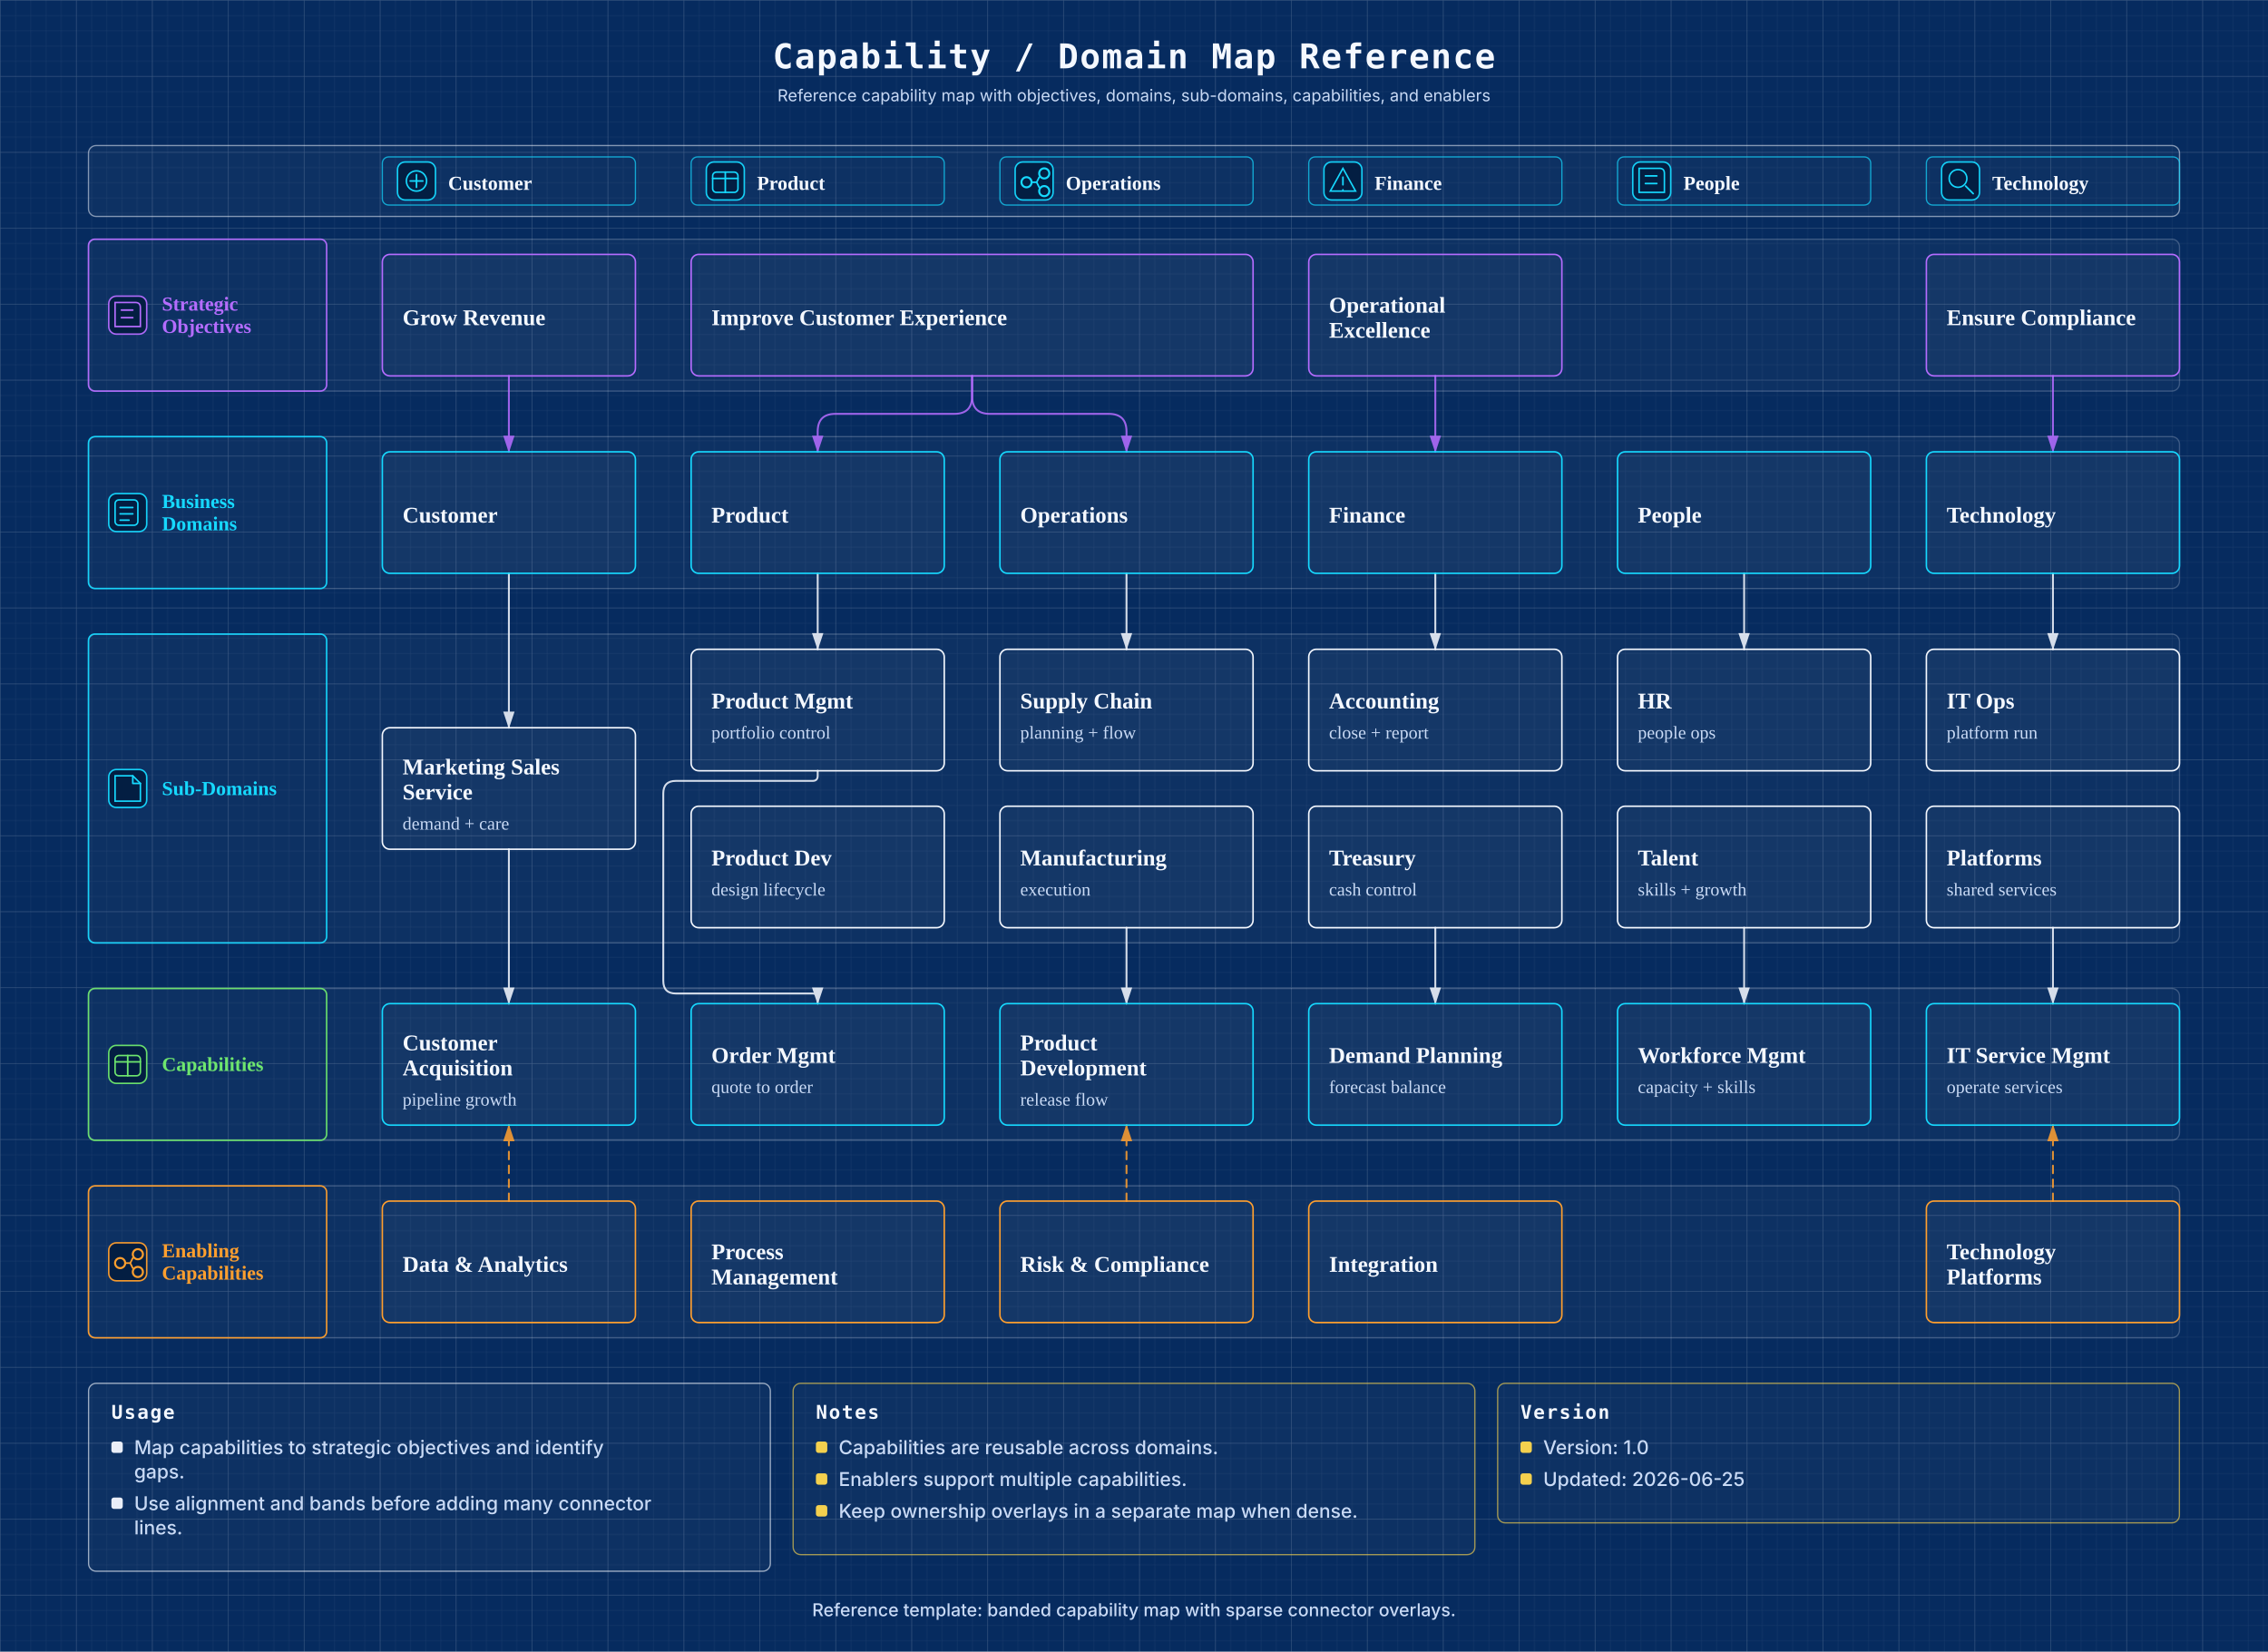
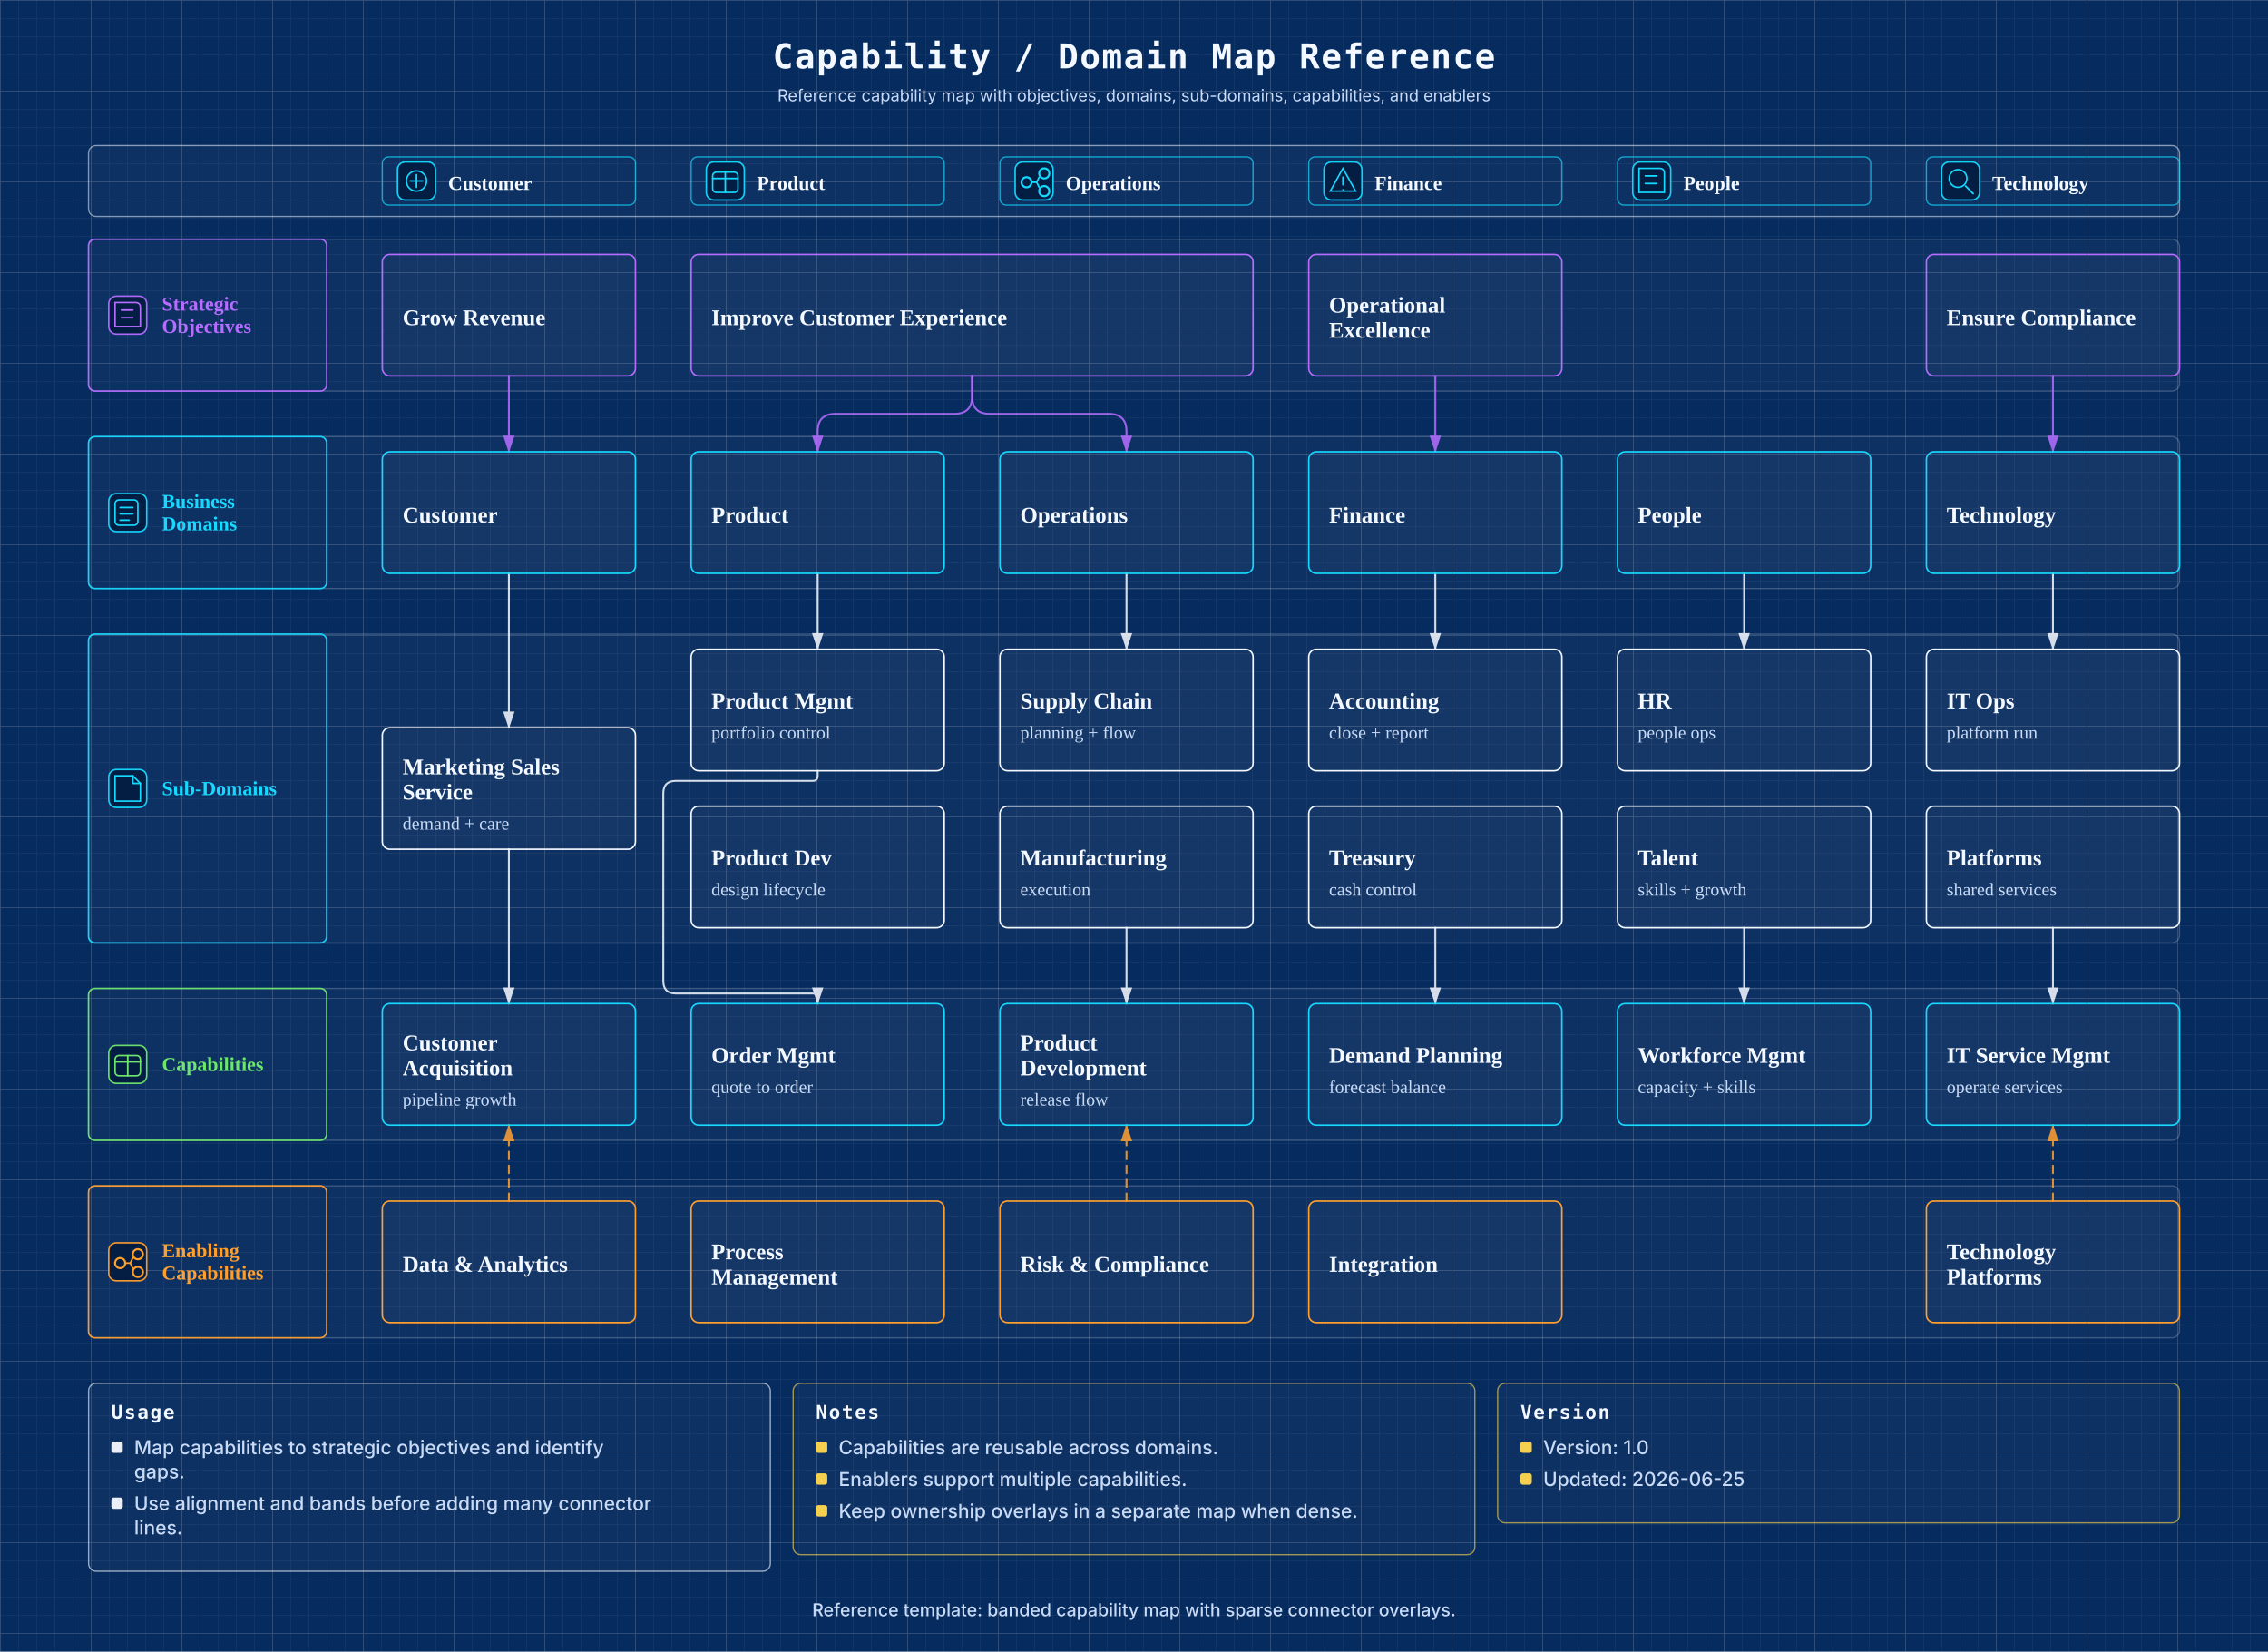
<svg xmlns="http://www.w3.org/2000/svg" width="1792" height="1305" viewBox="0 0 1792 1305" role="img" aria-label="Capability / Domain Map Reference" data-style="accent-blueprint" data-diagram-type="capability_domain_map">
  <defs>
-     <pattern id="blueprint-grid-small" width="12" height="12" patternUnits="userSpaceOnUse">
-       <path d="M 12 0 H 0 V 12" fill="none" stroke="#FFFFFF" stroke-opacity="0.08" stroke-width="0.7" />
+     <pattern id="blueprint-grid-small" width="14.34" height="14.34" patternUnits="userSpaceOnUse">
+       <path d="M 14.34 0 H 0 V 14.34" fill="none" stroke="#FFFFFF" stroke-opacity="0.08" stroke-width="0.84" />
    </pattern>
-     <pattern id="blueprint-grid" width="60" height="60" patternUnits="userSpaceOnUse">
-       <rect width="60" height="60" fill="url(#blueprint-grid-small)" />
-       <path d="M 60 0 H 0 V 60" fill="none" stroke="#FFFFFF" stroke-opacity="0.14" stroke-width="1" />
+     <pattern id="blueprint-grid" width="71.68" height="71.68" patternUnits="userSpaceOnUse">
+       <rect width="71.68" height="71.68" fill="url(#blueprint-grid-small)" />
+       <path d="M 71.68 0 H 0 V 71.68" fill="none" stroke="#FFFFFF" stroke-opacity="0.14" stroke-width="1.19" />
    </pattern>
    <marker id="arrow" markerWidth="10" markerHeight="10" refX="8.5" refY="3" orient="auto" markerUnits="strokeWidth">
      <path d="M0,0 L0,6 L9,3 z" fill="context-stroke" />
    </marker>
    <marker id="arrow-fanout" markerWidth="10" markerHeight="10" refX="8.5" refY="3" orient="auto" markerUnits="strokeWidth">
      <path d="M0,0 L0,6 L9,3 z" fill="context-stroke" />
    </marker>
    <marker id="arrow-fanin" markerWidth="10" markerHeight="10" refX="8.5" refY="3" orient="auto" markerUnits="strokeWidth">
      <path d="M0,0 L0,6 L9,3 z" fill="context-stroke" />
    </marker>
    <style>
    [data-style="accent-blueprint"] .title{font:700 27px IBM Plex Mono,JetBrains Mono,Consolas,monospace;fill:#F4F8FF;letter-spacing:.04em;text-transform:uppercase}
    [data-style="accent-blueprint"] .subtitle{font:400 13px IBM Plex Sans,Inter,Roboto Condensed,DIN,Segoe UI,Aptos,Arial,sans-serif;fill:#C9DAF5}
    [data-style="accent-blueprint"] .group-label{font:700 15px IBM Plex Mono,JetBrains Mono,Consolas,monospace;fill:#C9DAF5;letter-spacing:.08em;text-transform:uppercase}
    [data-style="accent-blueprint"] .card-title{font:700 17px IBM Plex Sans,Inter,Roboto Condensed,DIN,Segoe UI,Aptos,Arial,sans-serif;fill:#F4F8FF}
    [data-style="accent-blueprint"] .card-sub{font:500 13px IBM Plex Sans,Inter,Roboto Condensed,DIN,Segoe UI,Aptos,Arial,sans-serif;fill:#C9DAF5}
    [data-style="accent-blueprint"] .edge{fill:none;stroke:#F4F8FF;stroke-width:1.5;stroke-linecap:round;stroke-linejoin:round;opacity:0.88}
    [data-style="accent-blueprint"] .fanout{stroke:#FF9F2E;opacity:0.9}
    [data-style="accent-blueprint"] .fanin{stroke:#6EE66E;opacity:0.9}
    [data-style="accent-blueprint"] .route-shared{marker-end:none}
    [data-style="accent-blueprint"] .edge-dashed{stroke-dasharray:6 5;opacity:0.68}
    [data-style="accent-blueprint"] .note{font:500 14px IBM Plex Sans,Inter,Roboto Condensed,DIN,Segoe UI,Aptos,Arial,sans-serif;fill:#C9DAF5}
    [data-style="accent-blueprint"] .mono{font-family:IBM Plex Mono,JetBrains Mono,Consolas,monospace}
    [data-style="accent-blueprint"] .table-header{font:700 15.5px IBM Plex Mono,JetBrains Mono,Consolas,monospace;fill:#F4F8FF;letter-spacing:.08em;text-transform:uppercase}
    [data-style="accent-blueprint"] .table-cell{font:500 17px IBM Plex Sans,Inter,Roboto Condensed,DIN,Segoe UI,Aptos,Arial,sans-serif;fill:#F4F8FF}
    [data-style="accent-blueprint"] .table-cell-secondary{font:500 17px IBM Plex Sans,Inter,Roboto Condensed,DIN,Segoe UI,Aptos,Arial,sans-serif;fill:#C9DAF5}
    [data-style="accent-blueprint"] .info-panel-title{font:700 15px IBM Plex Mono,JetBrains Mono,Consolas,monospace;fill:#F4F8FF;letter-spacing:.08em;text-transform:uppercase}
    [data-style="accent-blueprint"] .info-panel-item{font:500 14px IBM Plex Sans,Inter,Roboto Condensed,DIN,Segoe UI,Aptos,Arial,sans-serif;fill:#C9DAF5}
    [data-style="accent-blueprint"] .tree-level-label{font:700 15px IBM Plex Mono,JetBrains Mono,Consolas,monospace;fill:#C9DAF5;letter-spacing:.08em;text-transform:uppercase}
    [data-style="accent-blueprint"] .hub-label{font:700 15px IBM Plex Mono,JetBrains Mono,Consolas,monospace;fill:#C9DAF5;letter-spacing:.08em;text-transform:uppercase}
    [data-style="accent-blueprint"] .icon-line{fill:none;stroke-width:1.3;stroke-linecap:round;stroke-linejoin:round}
  </style>
  </defs>
  <rect x="0" y="0" width="1792" height="1305" rx="0" fill="#062B5F" />
  <rect x="0" y="0" width="1792" height="1305" rx="0" fill="url(#blueprint-grid)" opacity="1" />
  <text x="896.0" y="54" text-anchor="middle" class="title">Capability / Domain Map Reference</text>
  <text x="896.0" y="80.0" text-anchor="middle" class="subtitle">Reference capability map with objectives, domains, sub-domains, capabilities, and enablers</text>
  <rect x="69.92" y="115" width="1652.16" height="56.0" rx="6" fill="#FFFFFF" fill-opacity="0.03" stroke="#F4F8FF" stroke-opacity="0.52" stroke-width="1" />
  <rect x="302.08" y="124" width="200.0" height="38.0" rx="5" fill="none" stroke="#16D9FF" stroke-opacity="0.7" stroke-width="1" />
  <g class="capability-column-icon capability-header-icon" data-kind="object">
    <rect x="314.08" y="128" width="30" height="30" rx="6" fill="#031E42" stroke="#16D9FF" stroke-width="1.2" stroke-opacity="0.95" />
    <circle cx="329.08" cy="143" r="8" fill="none" stroke="#16D9FF" stroke-width="1.2" />
    <path d="M324.08,143 H334.08 M329.08,138 V148" class="icon-line" stroke="#16D9FF" />
  </g>
  <text x="354.08" y="150" text-anchor="start" class="capability-column-label" style="font-size:15.7px;font-weight:700;fill:#F4F8FF">Customer</text>
  <rect x="546.08" y="124" width="200.0" height="38.0" rx="5" fill="none" stroke="#16D9FF" stroke-opacity="0.7" stroke-width="1" />
  <g class="capability-column-icon capability-header-icon" data-kind="package">
    <rect x="558.08" y="128" width="30" height="30" rx="6" fill="#031E42" stroke="#16D9FF" stroke-width="1.2" stroke-opacity="0.95" />
    <rect x="563.08" y="136" width="20" height="16" rx="3" fill="none" stroke="#16D9FF" stroke-width="1.2" />
    <path d="M563.08,141 H583.08 M573.08,136 V152" class="icon-line" stroke="#16D9FF" />
  </g>
  <text x="598.08" y="150" text-anchor="start" class="capability-column-label" style="font-size:15.7px;font-weight:700;fill:#F4F8FF">Product</text>
  <rect x="790.08" y="124" width="200.0" height="38.0" rx="5" fill="none" stroke="#16D9FF" stroke-opacity="0.7" stroke-width="1" />
  <g class="capability-column-icon capability-header-icon" data-kind="process">
    <rect x="802.08" y="128" width="30" height="30" rx="6" fill="#031E42" stroke="#16D9FF" stroke-width="1.2" stroke-opacity="0.95" />
    <circle cx="811.08" cy="144" r="4" fill="none" stroke="#16D9FF" stroke-width="1.6" />
    <circle cx="825.08" cy="137" r="4" fill="none" stroke="#16D9FF" stroke-width="1.6" />
    <circle cx="825.08" cy="151" r="4" fill="none" stroke="#16D9FF" stroke-width="1.6" />
    <path d="M815.08,144 H819.08 M821.08,140 L819.08,144 L821.08,148" class="icon-line" stroke="#16D9FF" />
  </g>
  <text x="842.08" y="150" text-anchor="start" class="capability-column-label" style="font-size:15.7px;font-weight:700;fill:#F4F8FF">Operations</text>
  <rect x="1034.08" y="124" width="200.0" height="38.0" rx="5" fill="none" stroke="#16D9FF" stroke-opacity="0.7" stroke-width="1" />
  <g class="capability-column-icon capability-header-icon" data-kind="registry">
    <rect x="1046.08" y="128" width="30" height="30" rx="6" fill="#031E42" stroke="#16D9FF" stroke-width="1.2" stroke-opacity="0.95" />
    <path d="M1061.08,133 L1071.08,151 H1051.08 Z" fill="none" stroke="#16D9FF" stroke-width="1.2" />
    <path d="M1061.08,140 V146 M1061.08,150 V150" class="icon-line" stroke="#16D9FF" />
  </g>
  <text x="1086.08" y="150" text-anchor="start" class="capability-column-label" style="font-size:15.7px;font-weight:700;fill:#F4F8FF">Finance</text>
  <rect x="1278.08" y="124" width="200.0" height="38.0" rx="5" fill="none" stroke="#16D9FF" stroke-opacity="0.7" stroke-width="1" />
  <g class="capability-column-icon capability-header-icon" data-kind="glossary">
    <rect x="1290.08" y="128" width="30" height="30" rx="6" fill="#031E42" stroke="#16D9FF" stroke-width="1.2" stroke-opacity="0.95" />
    <path d="M1295.08,133 H1311.08 Q1315.08,133 1315.08,137 V152 H1295.08 Z" fill="none" stroke="#16D9FF" stroke-width="1.2" />
    <path d="M1300.08,139 H1309.08 M1300.08,145 H1309.08" class="icon-line" stroke="#16D9FF" />
  </g>
  <text x="1330.08" y="150" text-anchor="start" class="capability-column-label" style="font-size:15.7px;font-weight:700;fill:#F4F8FF">People</text>
  <rect x="1522.08" y="124" width="200.0" height="38.0" rx="5" fill="none" stroke="#16D9FF" stroke-opacity="0.7" stroke-width="1" />
  <g class="capability-column-icon capability-header-icon" data-kind="query">
    <rect x="1534.08" y="128" width="30" height="30" rx="6" fill="#031E42" stroke="#16D9FF" stroke-width="1.2" stroke-opacity="0.95" />
    <circle cx="1547.08" cy="141" r="7" fill="none" stroke="#16D9FF" stroke-width="1.2" />
    <path d="M1553.08,147 L1559.08,153" class="icon-line" stroke="#16D9FF" />
  </g>
  <text x="1574.08" y="150" text-anchor="start" class="capability-column-label" style="font-size:15.7px;font-weight:700;fill:#F4F8FF">Technology</text>
  <rect x="69.92" y="189.0" width="1652.16" height="120.0" rx="6" fill="#FFFFFF" fill-opacity="0.03" stroke="#F4F8FF" stroke-opacity="0.22" stroke-width="1" />
  <rect x="69.92" y="189.0" width="188.16" height="120.0" rx="5" fill="none" stroke="#B56CFF" stroke-width="1.2" stroke-opacity="0.95" />
  <g class="capability-level-icon capability-header-icon" data-kind="glossary">
    <rect x="85.92" y="234.0" width="30" height="30" rx="6" fill="#031E42" stroke="#B56CFF" stroke-width="1.2" stroke-opacity="0.95" />
    <path d="M90.92,239.0 H106.92 Q110.92,239.0 110.92,243.0 V258.0 H90.92 Z" fill="none" stroke="#B56CFF" stroke-width="1.2" />
    <path d="M95.92,245.0 H104.92 M95.92,251.0 H104.92" class="icon-line" stroke="#B56CFF" />
  </g>
  <text x="127.92" y="245.39" text-anchor="start" class="capability-level-label" style="font-size:15.7px;font-weight:700;fill:#B56CFF">Strategic</text>
  <text x="127.92" y="263.05" text-anchor="start" class="capability-level-label" style="font-size:15.7px;font-weight:700;fill:#B56CFF">Objectives</text>
  <rect x="69.92" y="345.0" width="1652.16" height="120.0" rx="6" fill="#FFFFFF" fill-opacity="0.03" stroke="#F4F8FF" stroke-opacity="0.22" stroke-width="1" />
  <rect x="69.92" y="345.0" width="188.16" height="120.0" rx="5" fill="none" stroke="#16D9FF" stroke-width="1.2" stroke-opacity="0.95" />
  <g class="capability-level-icon capability-header-icon" data-kind="index">
    <rect x="85.92" y="390.0" width="30" height="30" rx="6" fill="#031E42" stroke="#16D9FF" stroke-width="1.2" stroke-opacity="0.95" />
    <rect x="90.92" y="395.0" width="18" height="20" rx="3" fill="none" stroke="#16D9FF" stroke-width="1.2" />
    <path d="M94.92,401.0 H104.92 M94.92,406.0 H104.92 M94.92,411.0 H101.92" class="icon-line" stroke="#16D9FF" />
  </g>
  <text x="127.92" y="401.39" text-anchor="start" class="capability-level-label" style="font-size:15.7px;font-weight:700;fill:#16D9FF">Business</text>
  <text x="127.92" y="419.05" text-anchor="start" class="capability-level-label" style="font-size:15.7px;font-weight:700;fill:#16D9FF">Domains</text>
  <rect x="69.92" y="501.0" width="1652.16" height="244.0" rx="6" fill="#FFFFFF" fill-opacity="0.03" stroke="#F4F8FF" stroke-opacity="0.22" stroke-width="1" />
  <rect x="69.92" y="501.0" width="188.16" height="244.0" rx="5" fill="none" stroke="#16D9FF" stroke-width="1.2" stroke-opacity="0.95" />
  <g class="capability-level-icon capability-header-icon" data-kind="source">
    <rect x="85.92" y="608.0" width="30" height="30" rx="6" fill="#031E42" stroke="#16D9FF" stroke-width="1.2" stroke-opacity="0.95" />
    <path d="M90.92,613.0 H104.92 L110.92,619.0 V633.0 H90.92 Z" fill="none" stroke="#16D9FF" stroke-width="1.2" />
    <path d="M104.92,613.0 V619.0 H110.92" class="icon-line" stroke="#16D9FF" />
  </g>
  <text x="127.92" y="628.22" text-anchor="start" class="capability-level-label" style="font-size:15.7px;font-weight:700;fill:#16D9FF">Sub-Domains</text>
  <rect x="69.92" y="781.0" width="1652.16" height="120.0" rx="6" fill="#FFFFFF" fill-opacity="0.03" stroke="#F4F8FF" stroke-opacity="0.22" stroke-width="1" />
  <rect x="69.92" y="781.0" width="188.16" height="120.0" rx="5" fill="none" stroke="#6EE66E" stroke-width="1.2" stroke-opacity="0.95" />
  <g class="capability-level-icon capability-header-icon" data-kind="capability">
    <rect x="85.92" y="826.0" width="30" height="30" rx="6" fill="#031E42" stroke="#6EE66E" stroke-width="1.2" stroke-opacity="0.95" />
    <rect x="90.92" y="834.0" width="20" height="16" rx="3" fill="none" stroke="#6EE66E" stroke-width="1.2" />
    <path d="M90.92,839.0 H110.92 M100.92,834.0 V850.0" class="icon-line" stroke="#6EE66E" />
  </g>
  <text x="127.92" y="846.22" text-anchor="start" class="capability-level-label" style="font-size:15.7px;font-weight:700;fill:#6EE66E">Capabilities</text>
  <rect x="69.92" y="937.0" width="1652.16" height="120.0" rx="6" fill="#FFFFFF" fill-opacity="0.03" stroke="#F4F8FF" stroke-opacity="0.22" stroke-width="1" />
  <rect x="69.92" y="937.0" width="188.16" height="120.0" rx="5" fill="none" stroke="#FF9F2E" stroke-width="1.2" stroke-opacity="0.95" />
  <g class="capability-level-icon capability-header-icon" data-kind="process">
    <rect x="85.92" y="982.0" width="30" height="30" rx="6" fill="#031E42" stroke="#FF9F2E" stroke-width="1.2" stroke-opacity="0.95" />
    <circle cx="94.92" cy="998.0" r="4" fill="none" stroke="#FF9F2E" stroke-width="1.6" />
    <circle cx="108.92" cy="991.0" r="4" fill="none" stroke="#FF9F2E" stroke-width="1.6" />
    <circle cx="108.92" cy="1005.0" r="4" fill="none" stroke="#FF9F2E" stroke-width="1.6" />
    <path d="M98.92,998.0 H102.92 M104.92,994.0 L102.92,998.0 L104.92,1002.0" class="icon-line" stroke="#FF9F2E" />
  </g>
  <text x="127.92" y="993.39" text-anchor="start" class="capability-level-label" style="font-size:15.7px;font-weight:700;fill:#FF9F2E">Enabling</text>
  <text x="127.92" y="1011.05" text-anchor="start" class="capability-level-label" style="font-size:15.7px;font-weight:700;fill:#FF9F2E">Capabilities</text>
  <path d="M 402.08 297.0 L 402.08 357.0" class="edge capability-map-link" marker-end="url(#arrow)" style="stroke:#B56CFF;opacity:0.86" data-from="grow_revenue" data-to="customer_domain" data-relation="guides" data-lane-shift="0" />
  <path d="M 768.08 297.0 L 768.08 313.0 Q 768.08 327.0 754.08 327.0 L 660.08 327.0 Q 646.08 327.0 646.08 341.0 L 646.08 357.0" class="edge capability-map-link" marker-end="url(#arrow)" style="stroke:#B56CFF;opacity:0.86" data-from="customer_experience" data-to="product_domain" data-relation="guides" data-lane-shift="0" />
  <path d="M 768.08 297.0 L 768.08 313.0 Q 768.08 327.0 782.08 327.0 L 876.08 327.0 Q 890.08 327.0 890.08 341.0 L 890.08 357.0" class="edge capability-map-link" marker-end="url(#arrow)" style="stroke:#B56CFF;opacity:0.86" data-from="customer_experience" data-to="operations_domain" data-relation="guides" data-lane-shift="0" />
  <path d="M 1134.08 297.0 L 1134.08 357.0" class="edge capability-map-link" marker-end="url(#arrow)" style="stroke:#B56CFF;opacity:0.86" data-from="operational_excellence" data-to="finance_domain" data-relation="guides" data-lane-shift="0" />
  <path d="M 1622.08 297.0 L 1622.08 357.0" class="edge capability-map-link" marker-end="url(#arrow)" style="stroke:#B56CFF;opacity:0.86" data-from="compliance_objective" data-to="technology_domain" data-relation="guides" data-lane-shift="0" />
  <path d="M 402.08 453.0 L 402.08 575.0" class="edge capability-map-link" marker-end="url(#arrow)" style="stroke:#F4F8FF;opacity:0.86" data-from="customer_domain" data-to="marketing_sales" data-relation="contains" data-lane-shift="0" />
  <path d="M 646.08 453.0 L 646.08 513.0" class="edge capability-map-link" marker-end="url(#arrow)" style="stroke:#F4F8FF;opacity:0.86" data-from="product_domain" data-to="product_management" data-relation="contains" data-lane-shift="0" />
  <path d="M 890.08 453.0 L 890.08 513.0" class="edge capability-map-link" marker-end="url(#arrow)" style="stroke:#F4F8FF;opacity:0.86" data-from="operations_domain" data-to="supply_chain" data-relation="contains" data-lane-shift="0" />
  <path d="M 1134.08 453.0 L 1134.08 513.0" class="edge capability-map-link" marker-end="url(#arrow)" style="stroke:#F4F8FF;opacity:0.86" data-from="finance_domain" data-to="accounting" data-relation="contains" data-lane-shift="0" />
  <path d="M 1378.08 453.0 L 1378.08 513.0" class="edge capability-map-link" marker-end="url(#arrow)" style="stroke:#F4F8FF;opacity:0.86" data-from="people_domain" data-to="hr" data-relation="contains" data-lane-shift="0" />
  <path d="M 1622.08 453.0 L 1622.08 513.0" class="edge capability-map-link" marker-end="url(#arrow)" style="stroke:#F4F8FF;opacity:0.86" data-from="technology_domain" data-to="it_ops" data-relation="contains" data-lane-shift="0" />
  <path d="M 402.08 671.0 L 402.08 793.0" class="edge capability-map-link" marker-end="url(#arrow)" style="stroke:#F4F8FF;opacity:0.86" data-from="marketing_sales" data-to="customer_acquisition" data-relation="contains" data-lane-shift="0" />
  <path d="M 646.08 609.0 L 646.08 613.0 Q 646.08 617.0 642.08 617.0 L 534.08 617.0 Q 524.08 617.0 524.08 627.0 L 524.08 775.0 Q 524.08 785.0 534.08 785.0 L 642.08 785.0 Q 646.08 785.0 646.08 789.0 L 646.08 793.0" class="edge capability-map-link" marker-end="url(#arrow)" style="stroke:#F4F8FF;opacity:0.86" data-from="product_management" data-to="order_mgmt" data-relation="contains" data-lane-shift="0" data-corridor-x="524.1" />
  <path d="M 890.08 733.0 L 890.08 793.0" class="edge capability-map-link" marker-end="url(#arrow)" style="stroke:#F4F8FF;opacity:0.86" data-from="manufacturing" data-to="product_development" data-relation="contains" data-lane-shift="0" />
  <path d="M 1134.08 733.0 L 1134.08 793.0" class="edge capability-map-link" marker-end="url(#arrow)" style="stroke:#F4F8FF;opacity:0.86" data-from="treasury" data-to="demand_planning" data-relation="contains" data-lane-shift="0" />
  <path d="M 1378.08 733.0 L 1378.08 793.0" class="edge capability-map-link" marker-end="url(#arrow)" style="stroke:#F4F8FF;opacity:0.86" data-from="talent" data-to="workforce_mgmt" data-relation="contains" data-lane-shift="0" />
  <path d="M 1622.08 733.0 L 1622.08 793.0" class="edge capability-map-link" marker-end="url(#arrow)" style="stroke:#F4F8FF;opacity:0.86" data-from="platforms" data-to="it_service_mgmt" data-relation="contains" data-lane-shift="0" />
  <path d="M 402.08 949.0 L 402.08 889.0" class="edge capability-map-link" marker-end="url(#arrow)" style="stroke:#FF9F2E;opacity:0.86" stroke-dasharray="6 5" data-from="data_analytics" data-to="customer_acquisition" data-relation="supports" data-lane-shift="0" />
  <path d="M 890.08 949.0 L 890.08 889.0" class="edge capability-map-link" marker-end="url(#arrow)" style="stroke:#FF9F2E;opacity:0.86" stroke-dasharray="6 5" data-from="risk_compliance" data-to="product_development" data-relation="supports" data-lane-shift="0" />
  <path d="M 1622.08 949.0 L 1622.08 889.0" class="edge capability-map-link" marker-end="url(#arrow)" style="stroke:#FF9F2E;opacity:0.86" stroke-dasharray="6 5" data-from="technology_platforms" data-to="it_service_mgmt" data-relation="supports" data-lane-shift="0" />
  <g id="capability-item-grow_revenue" class="capability-map-item card" data-kind="glossary">
    <rect x="302.08" y="201.0" width="200.0" height="96.0" rx="6.0" fill="#FFFFFF" fill-opacity="0.03" stroke="#B56CFF" stroke-width="1.2" />
    <text x="318.08" y="256.91" class="capability-title" style="font-size:17.8px;font-weight:700;fill:#F4F8FF">Grow Revenue</text>
  </g>
  <g id="capability-item-customer_experience" class="capability-map-item card" data-kind="glossary">
    <rect x="546.08" y="201.0" width="444.0" height="96.0" rx="6.0" fill="#FFFFFF" fill-opacity="0.03" stroke="#B56CFF" stroke-width="1.2" />
    <text x="562.08" y="256.91" class="capability-title" style="font-size:17.8px;font-weight:700;fill:#F4F8FF">Improve Customer Experience</text>
  </g>
  <g id="capability-item-operational_excellence" class="capability-map-item card" data-kind="glossary">
    <rect x="1034.08" y="201.0" width="200.0" height="96.0" rx="6.0" fill="#FFFFFF" fill-opacity="0.03" stroke="#B56CFF" stroke-width="1.2" />
    <text x="1050.08" y="247.0" class="capability-title" style="font-size:17.8px;font-weight:700;fill:#F4F8FF">Operational</text>
    <text x="1050.08" y="266.82" class="capability-title" style="font-size:17.8px;font-weight:700;fill:#F4F8FF">Excellence</text>
  </g>
  <g id="capability-item-compliance_objective" class="capability-map-item card" data-kind="glossary">
    <rect x="1522.08" y="201.0" width="200.0" height="96.0" rx="6.0" fill="#FFFFFF" fill-opacity="0.03" stroke="#B56CFF" stroke-width="1.2" />
    <text x="1538.08" y="256.91" class="capability-title" style="font-size:17.8px;font-weight:700;fill:#F4F8FF">Ensure Compliance</text>
  </g>
  <g id="capability-item-customer_domain" class="capability-map-item card" data-kind="index">
    <rect x="302.08" y="357.0" width="200.0" height="96.0" rx="6.0" fill="#FFFFFF" fill-opacity="0.03" stroke="#16D9FF" stroke-width="1.2" />
    <text x="318.08" y="412.91" class="capability-title" style="font-size:17.8px;font-weight:700;fill:#F4F8FF">Customer</text>
  </g>
  <g id="capability-item-product_domain" class="capability-map-item card" data-kind="index">
    <rect x="546.08" y="357.0" width="200.0" height="96.0" rx="6.0" fill="#FFFFFF" fill-opacity="0.03" stroke="#16D9FF" stroke-width="1.2" />
    <text x="562.08" y="412.91" class="capability-title" style="font-size:17.8px;font-weight:700;fill:#F4F8FF">Product</text>
  </g>
  <g id="capability-item-operations_domain" class="capability-map-item card" data-kind="index">
    <rect x="790.08" y="357.0" width="200.0" height="96.0" rx="6.0" fill="#FFFFFF" fill-opacity="0.03" stroke="#16D9FF" stroke-width="1.2" />
    <text x="806.08" y="412.91" class="capability-title" style="font-size:17.8px;font-weight:700;fill:#F4F8FF">Operations</text>
  </g>
  <g id="capability-item-finance_domain" class="capability-map-item card" data-kind="index">
    <rect x="1034.08" y="357.0" width="200.0" height="96.0" rx="6.0" fill="#FFFFFF" fill-opacity="0.03" stroke="#16D9FF" stroke-width="1.2" />
    <text x="1050.08" y="412.91" class="capability-title" style="font-size:17.8px;font-weight:700;fill:#F4F8FF">Finance</text>
  </g>
  <g id="capability-item-people_domain" class="capability-map-item card" data-kind="index">
    <rect x="1278.08" y="357.0" width="200.0" height="96.0" rx="6.0" fill="#FFFFFF" fill-opacity="0.03" stroke="#16D9FF" stroke-width="1.2" />
    <text x="1294.08" y="412.91" class="capability-title" style="font-size:17.8px;font-weight:700;fill:#F4F8FF">People</text>
  </g>
  <g id="capability-item-technology_domain" class="capability-map-item card" data-kind="index">
    <rect x="1522.08" y="357.0" width="200.0" height="96.0" rx="6.0" fill="#FFFFFF" fill-opacity="0.03" stroke="#16D9FF" stroke-width="1.2" />
    <text x="1538.08" y="412.91" class="capability-title" style="font-size:17.8px;font-weight:700;fill:#F4F8FF">Technology</text>
  </g>
  <g id="capability-item-product_management" class="capability-map-item card" data-kind="source">
    <rect x="546.08" y="513.0" width="200.0" height="96.0" rx="6.0" fill="#FFFFFF" fill-opacity="0.03" stroke="#F4F8FF" stroke-width="1.2" />
    <text x="562.08" y="559.782" class="capability-title" style="font-size:17.8px;font-weight:700;fill:#F4F8FF">Product Mgmt</text>
    <text x="562.08" y="583.602" class="capability-sub" style="font-size:14.3px;font-weight:500;fill:#C9DAF5">portfolio control</text>
  </g>
  <g id="capability-item-supply_chain" class="capability-map-item card" data-kind="source">
    <rect x="790.08" y="513.0" width="200.0" height="96.0" rx="6.0" fill="#FFFFFF" fill-opacity="0.03" stroke="#F4F8FF" stroke-width="1.2" />
    <text x="806.08" y="559.782" class="capability-title" style="font-size:17.8px;font-weight:700;fill:#F4F8FF">Supply Chain</text>
    <text x="806.08" y="583.602" class="capability-sub" style="font-size:14.3px;font-weight:500;fill:#C9DAF5">planning + flow</text>
  </g>
  <g id="capability-item-accounting" class="capability-map-item card" data-kind="source">
    <rect x="1034.08" y="513.0" width="200.0" height="96.0" rx="6.0" fill="#FFFFFF" fill-opacity="0.03" stroke="#F4F8FF" stroke-width="1.2" />
    <text x="1050.08" y="559.782" class="capability-title" style="font-size:17.8px;font-weight:700;fill:#F4F8FF">Accounting</text>
    <text x="1050.08" y="583.602" class="capability-sub" style="font-size:14.3px;font-weight:500;fill:#C9DAF5">close + report</text>
  </g>
  <g id="capability-item-hr" class="capability-map-item card" data-kind="source">
    <rect x="1278.08" y="513.0" width="200.0" height="96.0" rx="6.0" fill="#FFFFFF" fill-opacity="0.03" stroke="#F4F8FF" stroke-width="1.2" />
    <text x="1294.08" y="559.782" class="capability-title" style="font-size:17.8px;font-weight:700;fill:#F4F8FF">HR</text>
    <text x="1294.08" y="583.602" class="capability-sub" style="font-size:14.3px;font-weight:500;fill:#C9DAF5">people ops</text>
  </g>
  <g id="capability-item-it_ops" class="capability-map-item card" data-kind="source">
    <rect x="1522.08" y="513.0" width="200.0" height="96.0" rx="6.0" fill="#FFFFFF" fill-opacity="0.03" stroke="#F4F8FF" stroke-width="1.2" />
    <text x="1538.08" y="559.782" class="capability-title" style="font-size:17.8px;font-weight:700;fill:#F4F8FF">IT Ops</text>
    <text x="1538.08" y="583.602" class="capability-sub" style="font-size:14.3px;font-weight:500;fill:#C9DAF5">platform run</text>
  </g>
  <g id="capability-item-marketing_sales" class="capability-map-item card" data-kind="source">
    <rect x="302.08" y="575.0" width="200.0" height="96.0" rx="6.0" fill="#FFFFFF" fill-opacity="0.03" stroke="#F4F8FF" stroke-width="1.2" />
    <text x="318.08" y="611.872" class="capability-title" style="font-size:17.8px;font-weight:700;fill:#F4F8FF">Marketing Sales</text>
    <text x="318.08" y="631.692" class="capability-title" style="font-size:17.8px;font-weight:700;fill:#F4F8FF">Service</text>
    <text x="318.08" y="655.512" class="capability-sub" style="font-size:14.3px;font-weight:500;fill:#C9DAF5">demand + care</text>
  </g>
  <g id="capability-item-product_dev" class="capability-map-item card" data-kind="source">
    <rect x="546.08" y="637.0" width="200.0" height="96.0" rx="6.0" fill="#FFFFFF" fill-opacity="0.03" stroke="#F4F8FF" stroke-width="1.2" />
    <text x="562.08" y="683.782" class="capability-title" style="font-size:17.8px;font-weight:700;fill:#F4F8FF">Product Dev</text>
    <text x="562.08" y="707.602" class="capability-sub" style="font-size:14.3px;font-weight:500;fill:#C9DAF5">design lifecycle</text>
  </g>
  <g id="capability-item-manufacturing" class="capability-map-item card" data-kind="source">
    <rect x="790.08" y="637.0" width="200.0" height="96.0" rx="6.0" fill="#FFFFFF" fill-opacity="0.03" stroke="#F4F8FF" stroke-width="1.2" />
    <text x="806.08" y="683.782" class="capability-title" style="font-size:17.8px;font-weight:700;fill:#F4F8FF">Manufacturing</text>
    <text x="806.08" y="707.602" class="capability-sub" style="font-size:14.3px;font-weight:500;fill:#C9DAF5">execution</text>
  </g>
  <g id="capability-item-treasury" class="capability-map-item card" data-kind="source">
    <rect x="1034.08" y="637.0" width="200.0" height="96.0" rx="6.0" fill="#FFFFFF" fill-opacity="0.03" stroke="#F4F8FF" stroke-width="1.2" />
    <text x="1050.08" y="683.782" class="capability-title" style="font-size:17.8px;font-weight:700;fill:#F4F8FF">Treasury</text>
    <text x="1050.08" y="707.602" class="capability-sub" style="font-size:14.3px;font-weight:500;fill:#C9DAF5">cash control</text>
  </g>
  <g id="capability-item-talent" class="capability-map-item card" data-kind="source">
    <rect x="1278.08" y="637.0" width="200.0" height="96.0" rx="6.0" fill="#FFFFFF" fill-opacity="0.03" stroke="#F4F8FF" stroke-width="1.2" />
    <text x="1294.08" y="683.782" class="capability-title" style="font-size:17.8px;font-weight:700;fill:#F4F8FF">Talent</text>
    <text x="1294.08" y="707.602" class="capability-sub" style="font-size:14.3px;font-weight:500;fill:#C9DAF5">skills + growth</text>
  </g>
  <g id="capability-item-platforms" class="capability-map-item card" data-kind="source">
    <rect x="1522.08" y="637.0" width="200.0" height="96.0" rx="6.0" fill="#FFFFFF" fill-opacity="0.03" stroke="#F4F8FF" stroke-width="1.2" />
    <text x="1538.08" y="683.782" class="capability-title" style="font-size:17.8px;font-weight:700;fill:#F4F8FF">Platforms</text>
    <text x="1538.08" y="707.602" class="capability-sub" style="font-size:14.3px;font-weight:500;fill:#C9DAF5">shared services</text>
  </g>
  <g id="capability-item-customer_acquisition" class="capability-map-item card" data-kind="capability">
    <rect x="302.08" y="793.0" width="200.0" height="96.0" rx="6.0" fill="#FFFFFF" fill-opacity="0.03" stroke="#16D9FF" stroke-width="1.2" />
    <text x="318.08" y="829.872" class="capability-title" style="font-size:17.8px;font-weight:700;fill:#F4F8FF">Customer</text>
    <text x="318.08" y="849.692" class="capability-title" style="font-size:17.8px;font-weight:700;fill:#F4F8FF">Acquisition</text>
    <text x="318.08" y="873.512" class="capability-sub" style="font-size:14.3px;font-weight:500;fill:#C9DAF5">pipeline growth</text>
  </g>
  <g id="capability-item-order_mgmt" class="capability-map-item card" data-kind="capability">
    <rect x="546.08" y="793.0" width="200.0" height="96.0" rx="6.0" fill="#FFFFFF" fill-opacity="0.03" stroke="#16D9FF" stroke-width="1.2" />
    <text x="562.08" y="839.782" class="capability-title" style="font-size:17.8px;font-weight:700;fill:#F4F8FF">Order Mgmt</text>
    <text x="562.08" y="863.602" class="capability-sub" style="font-size:14.3px;font-weight:500;fill:#C9DAF5">quote to order</text>
  </g>
  <g id="capability-item-product_development" class="capability-map-item card" data-kind="capability">
    <rect x="790.08" y="793.0" width="200.0" height="96.0" rx="6.0" fill="#FFFFFF" fill-opacity="0.03" stroke="#16D9FF" stroke-width="1.2" />
    <text x="806.08" y="829.872" class="capability-title" style="font-size:17.8px;font-weight:700;fill:#F4F8FF">Product</text>
    <text x="806.08" y="849.692" class="capability-title" style="font-size:17.8px;font-weight:700;fill:#F4F8FF">Development</text>
    <text x="806.08" y="873.512" class="capability-sub" style="font-size:14.3px;font-weight:500;fill:#C9DAF5">release flow</text>
  </g>
  <g id="capability-item-demand_planning" class="capability-map-item card" data-kind="capability">
    <rect x="1034.08" y="793.0" width="200.0" height="96.0" rx="6.0" fill="#FFFFFF" fill-opacity="0.03" stroke="#16D9FF" stroke-width="1.2" />
    <text x="1050.08" y="839.782" class="capability-title" style="font-size:17.8px;font-weight:700;fill:#F4F8FF">Demand Planning</text>
    <text x="1050.08" y="863.602" class="capability-sub" style="font-size:14.3px;font-weight:500;fill:#C9DAF5">forecast balance</text>
  </g>
  <g id="capability-item-workforce_mgmt" class="capability-map-item card" data-kind="capability">
    <rect x="1278.08" y="793.0" width="200.0" height="96.0" rx="6.0" fill="#FFFFFF" fill-opacity="0.03" stroke="#16D9FF" stroke-width="1.2" />
    <text x="1294.08" y="839.782" class="capability-title" style="font-size:17.8px;font-weight:700;fill:#F4F8FF">Workforce Mgmt</text>
    <text x="1294.08" y="863.602" class="capability-sub" style="font-size:14.3px;font-weight:500;fill:#C9DAF5">capacity + skills</text>
  </g>
  <g id="capability-item-it_service_mgmt" class="capability-map-item card" data-kind="capability">
    <rect x="1522.08" y="793.0" width="200.0" height="96.0" rx="6.0" fill="#FFFFFF" fill-opacity="0.03" stroke="#16D9FF" stroke-width="1.2" />
    <text x="1538.08" y="839.782" class="capability-title" style="font-size:17.8px;font-weight:700;fill:#F4F8FF">IT Service Mgmt</text>
    <text x="1538.08" y="863.602" class="capability-sub" style="font-size:14.3px;font-weight:500;fill:#C9DAF5">operate services</text>
  </g>
  <g id="capability-item-data_analytics" class="capability-map-item card" data-kind="process">
    <rect x="302.08" y="949.0" width="200.0" height="96.0" rx="6.0" fill="#FFFFFF" fill-opacity="0.03" stroke="#FF9F2E" stroke-width="1.2" />
    <text x="318.08" y="1004.91" class="capability-title" style="font-size:17.8px;font-weight:700;fill:#F4F8FF">Data &amp; Analytics</text>
  </g>
  <g id="capability-item-process_management" class="capability-map-item card" data-kind="process">
    <rect x="546.08" y="949.0" width="200.0" height="96.0" rx="6.0" fill="#FFFFFF" fill-opacity="0.03" stroke="#FF9F2E" stroke-width="1.2" />
    <text x="562.08" y="995.0" class="capability-title" style="font-size:17.8px;font-weight:700;fill:#F4F8FF">Process</text>
    <text x="562.08" y="1014.82" class="capability-title" style="font-size:17.8px;font-weight:700;fill:#F4F8FF">Management</text>
  </g>
  <g id="capability-item-risk_compliance" class="capability-map-item card" data-kind="risk">
    <rect x="790.08" y="949.0" width="200.0" height="96.0" rx="6.0" fill="#FFFFFF" fill-opacity="0.03" stroke="#FF9F2E" stroke-width="1.2" />
    <text x="806.08" y="1004.91" class="capability-title" style="font-size:17.8px;font-weight:700;fill:#F4F8FF">Risk &amp; Compliance</text>
  </g>
  <g id="capability-item-integration" class="capability-map-item card" data-kind="process">
    <rect x="1034.08" y="949.0" width="200.0" height="96.0" rx="6.0" fill="#FFFFFF" fill-opacity="0.03" stroke="#FF9F2E" stroke-width="1.2" />
    <text x="1050.08" y="1004.91" class="capability-title" style="font-size:17.8px;font-weight:700;fill:#F4F8FF">Integration</text>
  </g>
  <g id="capability-item-technology_platforms" class="capability-map-item card" data-kind="process">
    <rect x="1522.08" y="949.0" width="200.0" height="96.0" rx="6.0" fill="#FFFFFF" fill-opacity="0.03" stroke="#FF9F2E" stroke-width="1.2" />
    <text x="1538.08" y="995.0" class="capability-title" style="font-size:17.8px;font-weight:700;fill:#F4F8FF">Technology</text>
    <text x="1538.08" y="1014.82" class="capability-title" style="font-size:17.8px;font-weight:700;fill:#F4F8FF">Platforms</text>
  </g>
  <g class="info-panel" data-panel-id="usage">
    <rect x="70.0" y="1093.0" width="538.667" height="148.48" rx="6" fill="#FFFFFF" fill-opacity="0.03" stroke="#F4F8FF" stroke-opacity="0.62" stroke-width="1" />
    <text x="88.0" y="1121.0" class="info-panel-title">Usage</text>
    <rect x="88.0" y="1139.0" width="9" height="9" rx="2" fill="#F4F8FF" opacity="0.95" />
    <text x="106.0" y="1149.0" class="info-panel-item" style="font-size:15.1px">Map capabilities to strategic objectives and identify</text>
    <text x="106.0" y="1168.12" class="info-panel-item" style="font-size:15.1px">gaps.</text>
    <rect x="88.0" y="1183.24" width="9" height="9" rx="2" fill="#F4F8FF" opacity="0.95" />
    <text x="106.0" y="1193.24" class="info-panel-item" style="font-size:15.1px">Use alignment and bands before adding many connector</text>
    <text x="106.0" y="1212.36" class="info-panel-item" style="font-size:15.1px">lines.</text>
  </g>
  <g class="info-panel" data-panel-id="notes">
    <rect x="626.667" y="1093.0" width="538.667" height="135.36" rx="6" fill="#FFFFFF" fill-opacity="0.03" stroke="#FFD84D" stroke-opacity="0.62" stroke-width="1" />
    <text x="644.667" y="1121.0" class="info-panel-title">Notes</text>
    <rect x="644.667" y="1139.0" width="9" height="9" rx="2" fill="#FFD84D" opacity="0.95" />
    <text x="662.667" y="1149.0" class="info-panel-item" style="font-size:15.1px">Capabilities are reusable across domains.</text>
    <rect x="644.667" y="1164.12" width="9" height="9" rx="2" fill="#FFD84D" opacity="0.95" />
    <text x="662.667" y="1174.12" class="info-panel-item" style="font-size:15.1px">Enablers support multiple capabilities.</text>
    <rect x="644.667" y="1189.24" width="9" height="9" rx="2" fill="#FFD84D" opacity="0.95" />
    <text x="662.667" y="1199.24" class="info-panel-item" style="font-size:15.1px">Keep ownership overlays in a separate map when dense.</text>
  </g>
  <g class="info-panel" data-panel-id="version">
    <rect x="1183.333" y="1093.0" width="538.667" height="110.24" rx="6" fill="#FFFFFF" fill-opacity="0.03" stroke="#FFD84D" stroke-opacity="0.62" stroke-width="1" />
    <text x="1201.333" y="1121.0" class="info-panel-title">Version</text>
    <rect x="1201.333" y="1139.0" width="9" height="9" rx="2" fill="#FFD84D" opacity="0.95" />
    <text x="1219.333" y="1149.0" class="info-panel-item" style="font-size:15.1px">Version: 1.0</text>
    <rect x="1201.333" y="1164.12" width="9" height="9" rx="2" fill="#FFD84D" opacity="0.95" />
    <text x="1219.333" y="1174.12" class="info-panel-item" style="font-size:15.1px">Updated: 2026-06-25</text>
  </g>
  <text x="896.0" y="1277" text-anchor="middle" class="note">Reference template: banded capability map with sparse connector overlays.</text>
</svg>
